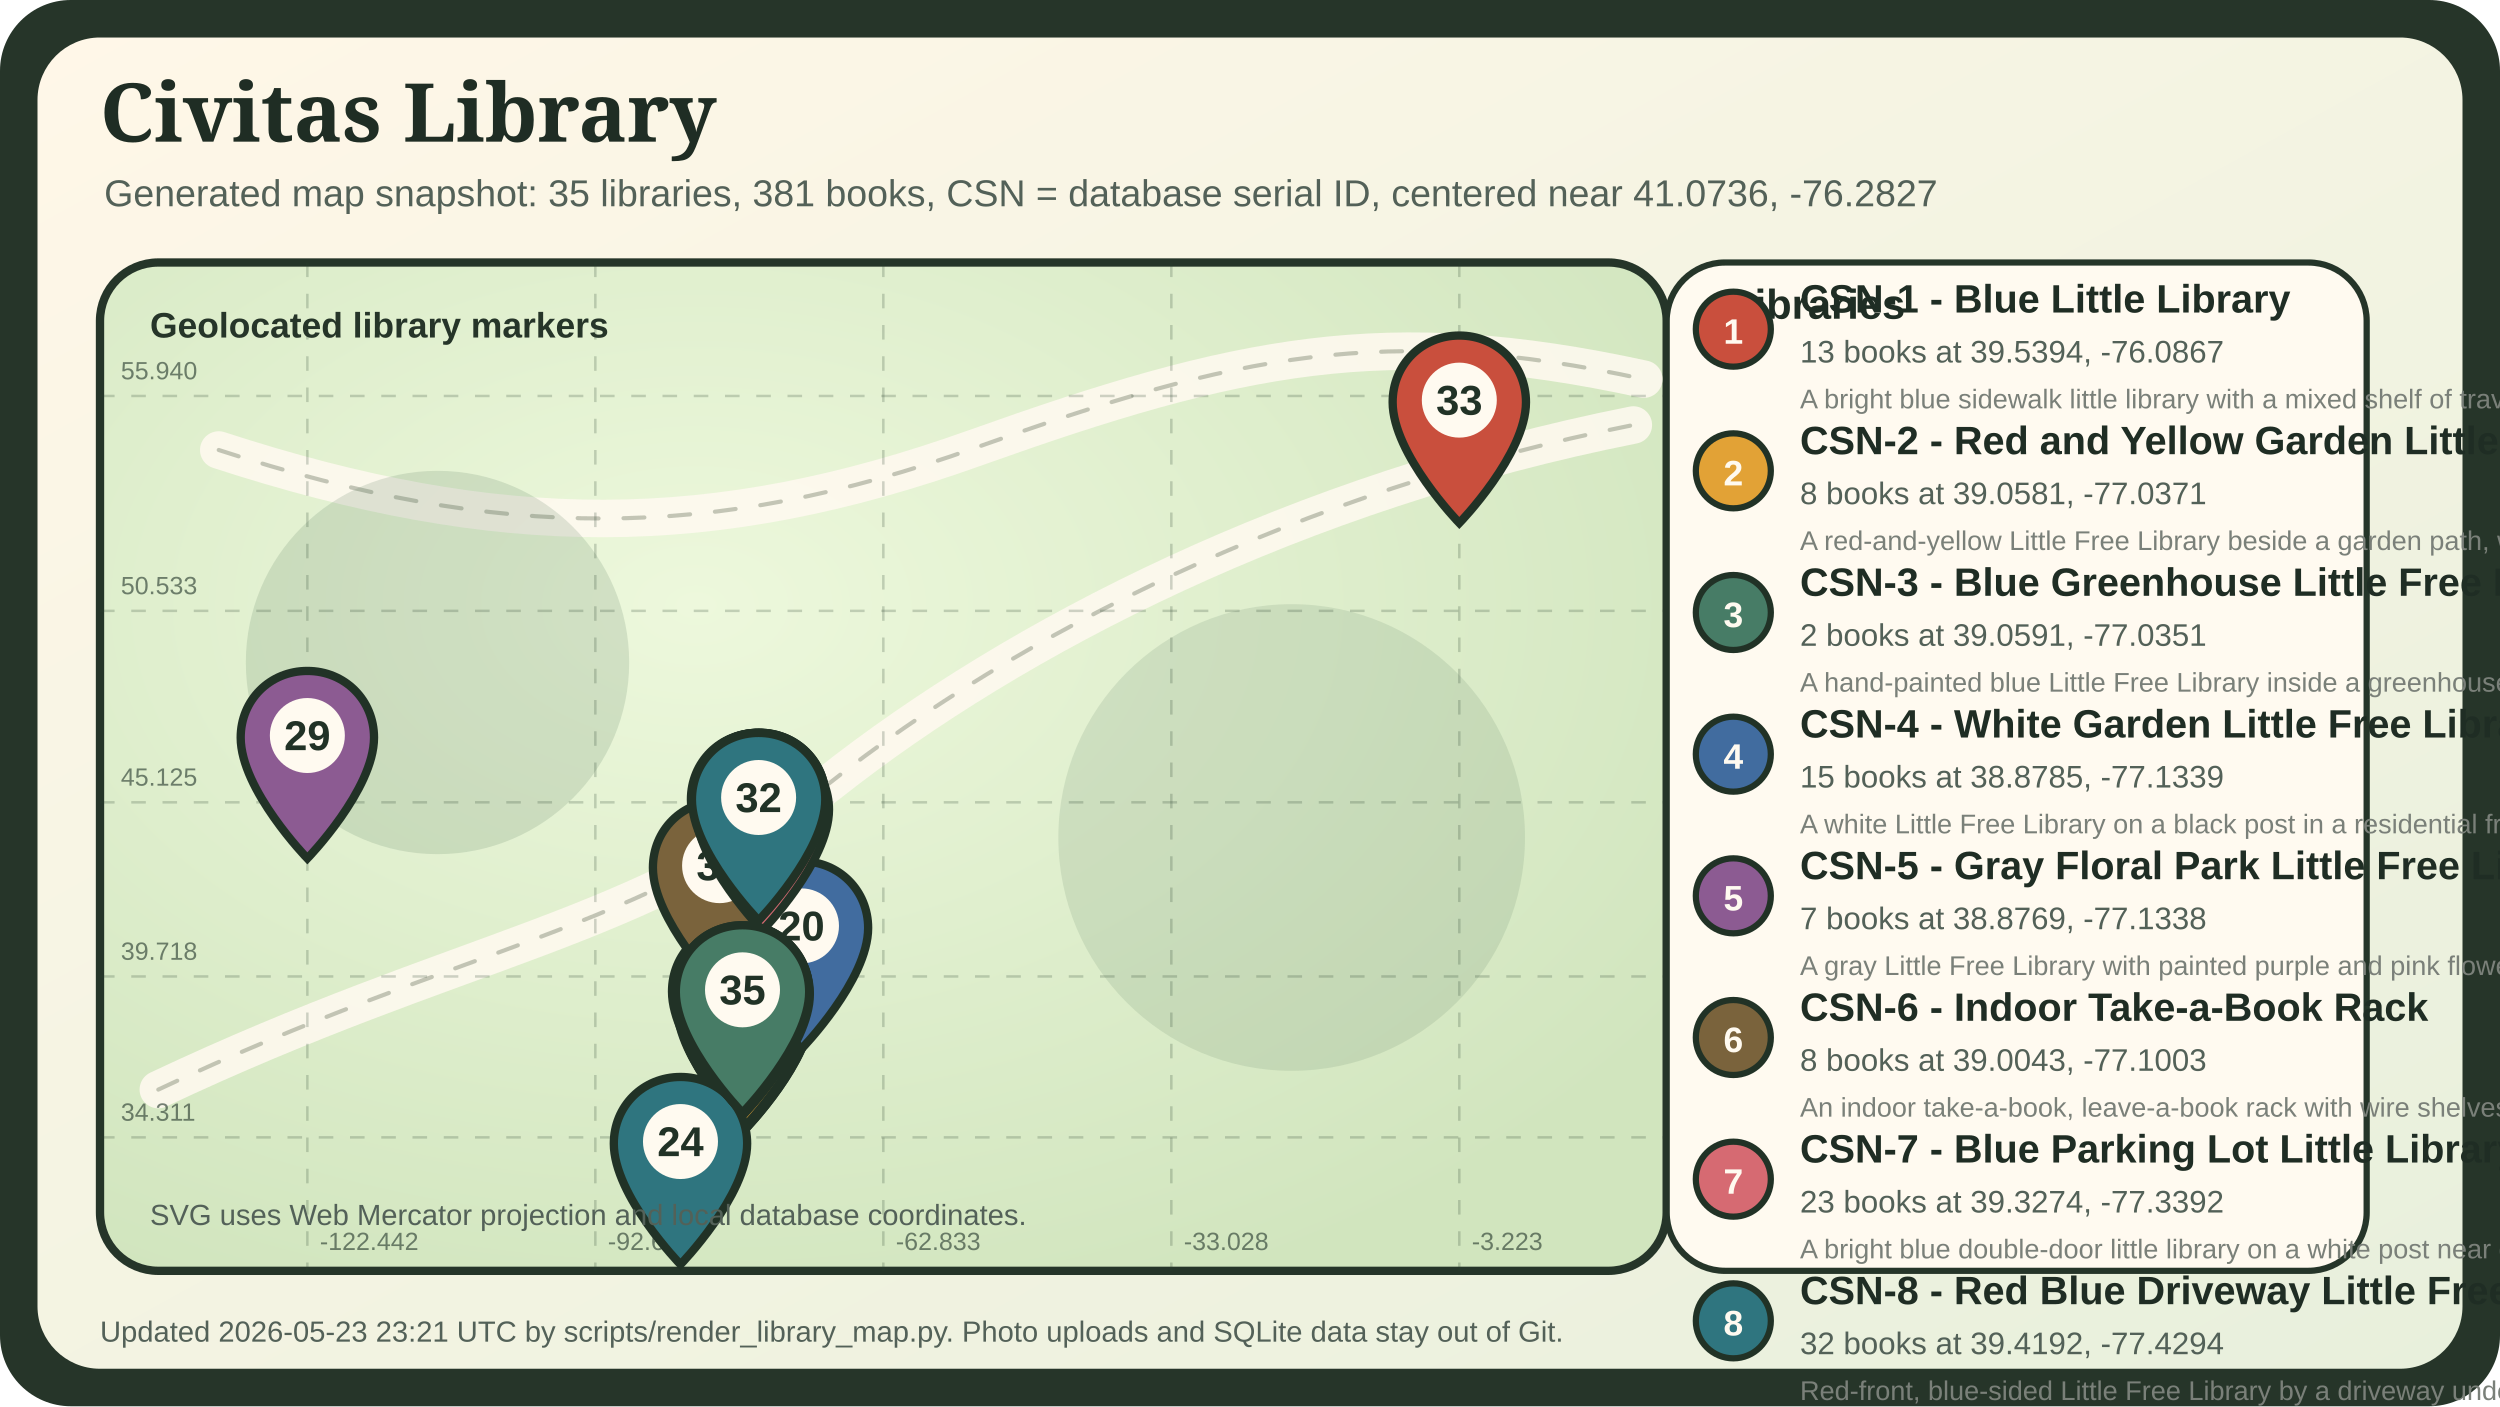
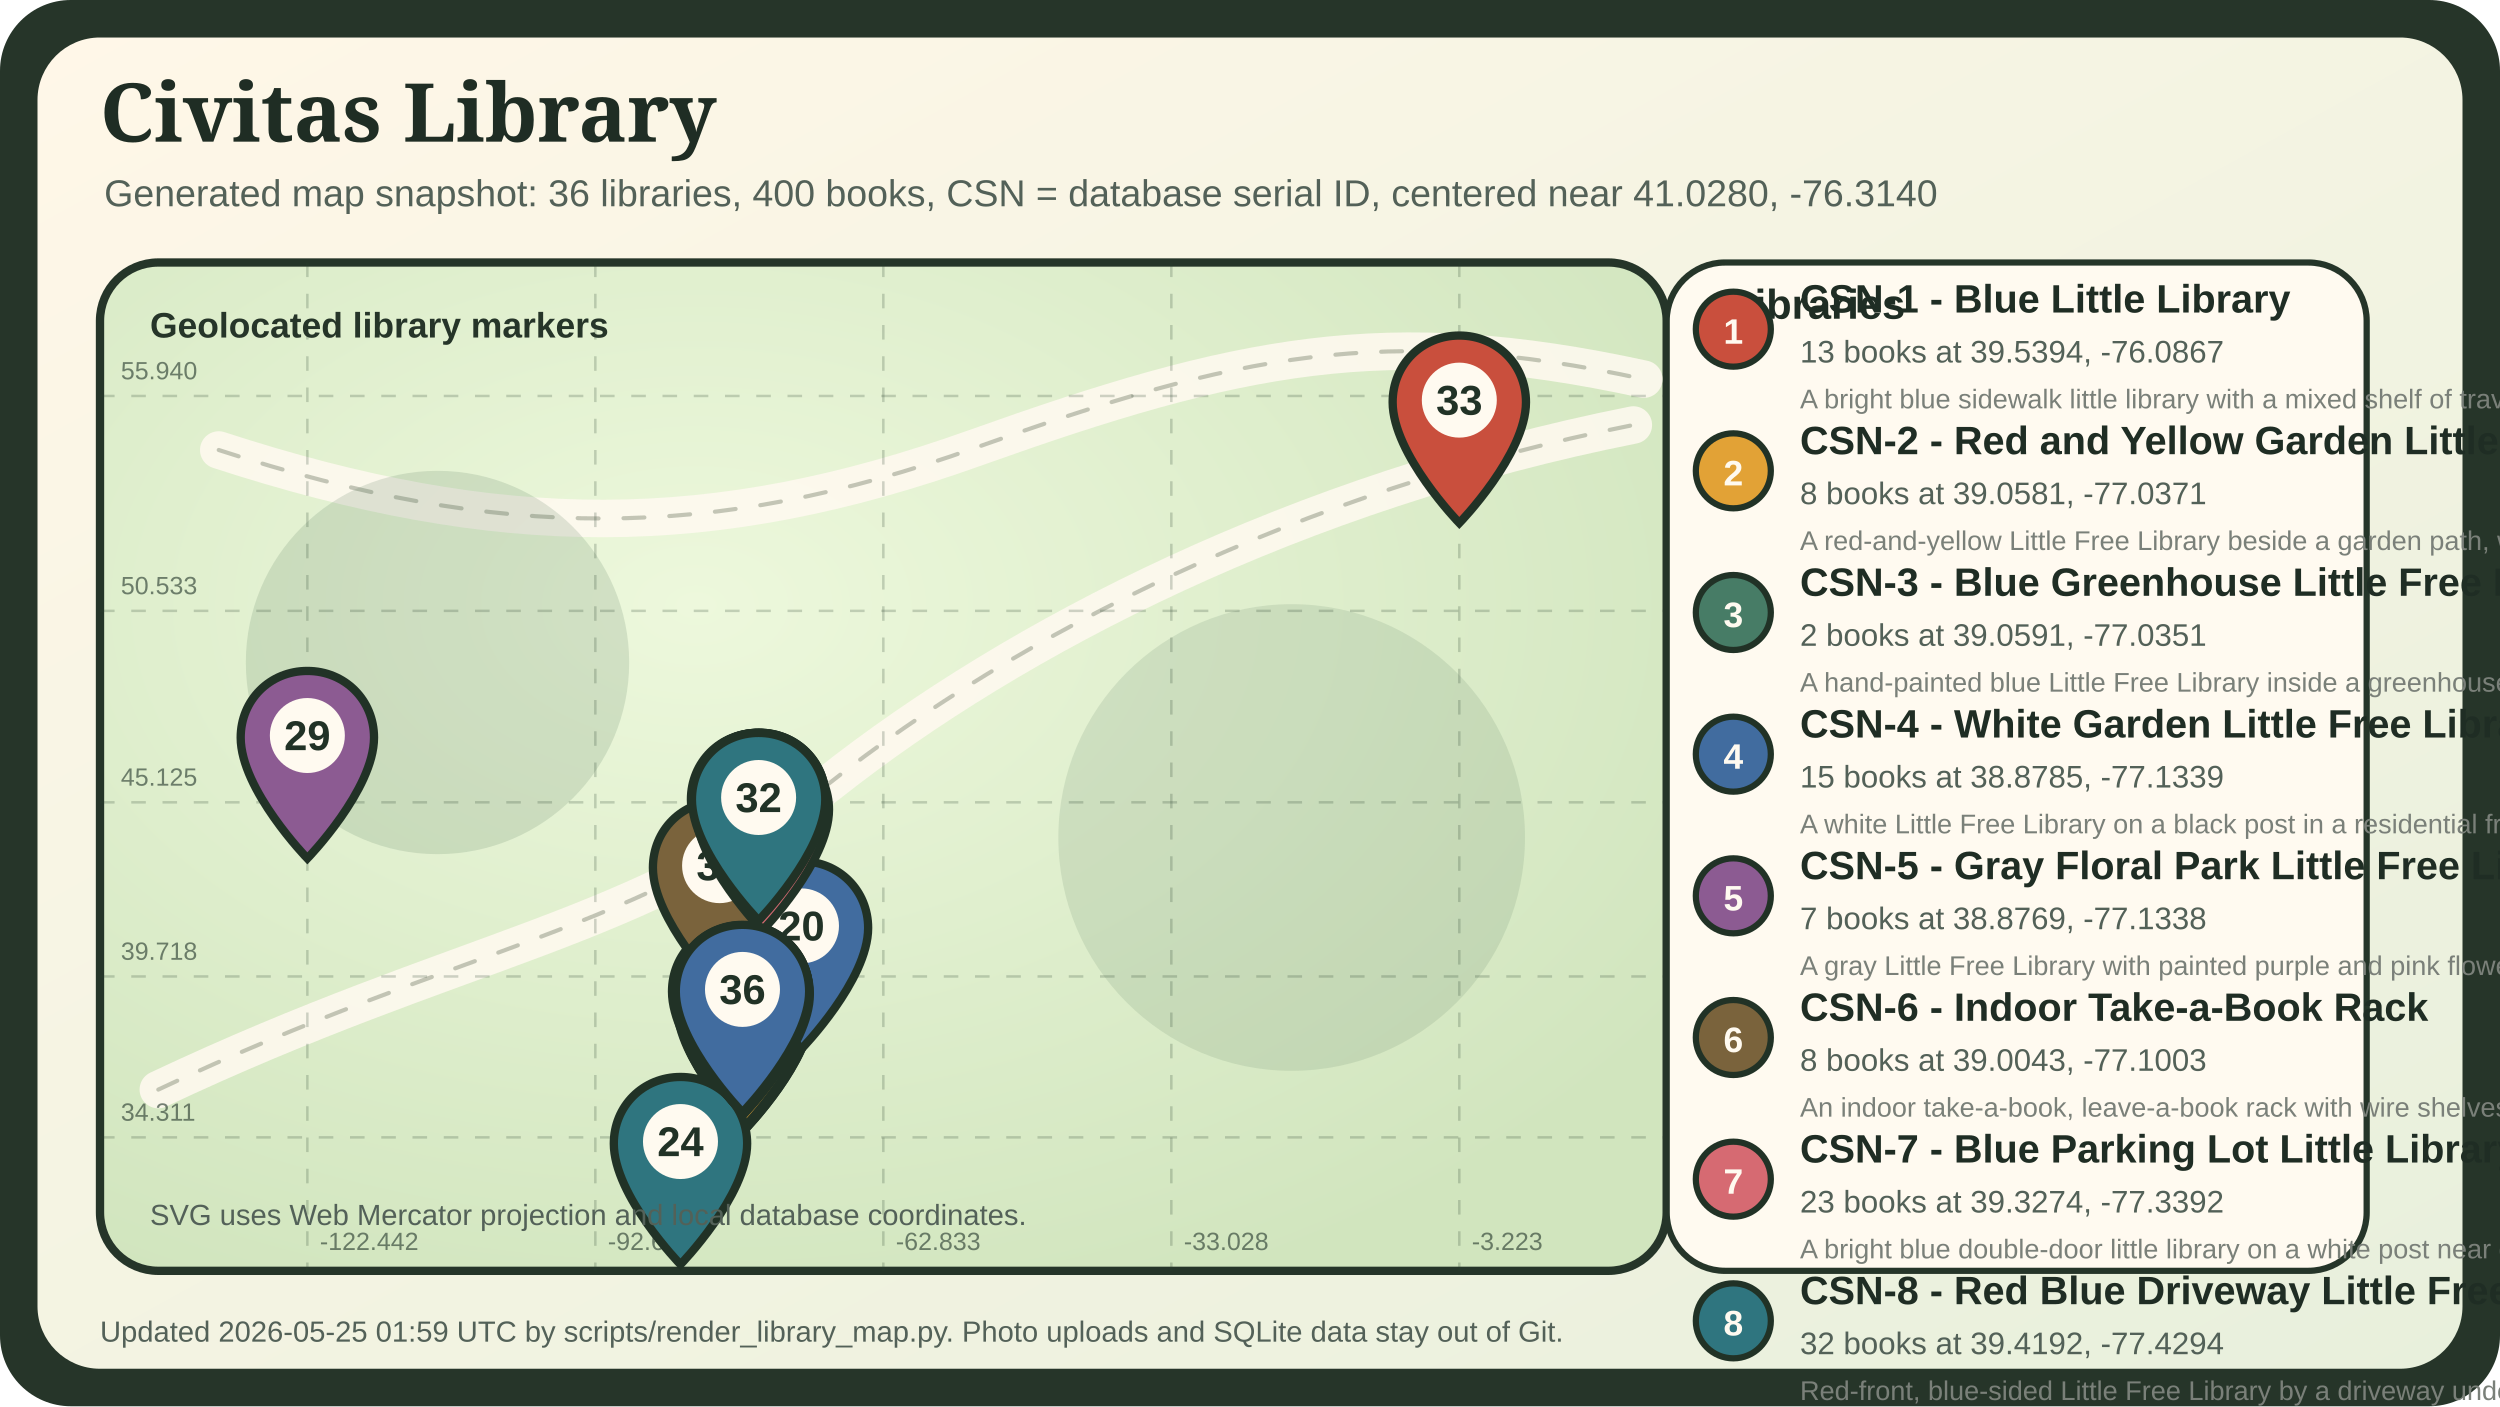
<svg xmlns="http://www.w3.org/2000/svg" width="1200" height="675" viewBox="0 0 1200 675" role="img" aria-labelledby="title desc">
  <defs>
    <linearGradient id="paper" x1="0" x2="1" y1="0" y2="1">
      <stop offset="0" stop-color="#fff7e8" />
      <stop offset="1" stop-color="#e8f0dc" />
    </linearGradient>
    <radialGradient id="park" cx="38%" cy="34%" r="75%">
      <stop offset="0" stop-color="#edf8dc" />
      <stop offset="1" stop-color="#d1e5be" />
    </radialGradient>
    <style>
      .small { font-family: Arial, sans-serif; fill: #536158; }
      .grid { stroke: rgba(41, 65, 47, 0.22); stroke-width: 1.2; stroke-dasharray: 7 8; }
      .grid-label { font-family: Arial, sans-serif; font-size: 12px; fill: rgba(46, 65, 53, 0.65); }
      .road { fill: none; stroke: rgba(255, 250, 240, 0.86); stroke-width: 18; stroke-linecap: round; }
      .road-line { fill: none; stroke: rgba(89, 102, 78, 0.35); stroke-width: 2; stroke-linecap: round; stroke-dasharray: 10 12; }
    </style>
  </defs>
  <rect width="1200" height="675" rx="34" fill="#263529" />
  <rect x="18" y="18" width="1164" height="639" rx="30" fill="url(#paper)" />
  <text x="48" y="68" fill="#1f2d24" font-family="Georgia, serif" font-size="39" font-weight="700">Civitas Library</text>
-   <text x="50" y="99" class="small" font-size="18">Generated map snapshot: 35 libraries, 381 books, CSN = database serial ID, centered near 41.0736, -76.2827</text>
+   <text x="50" y="99" class="small" font-size="18">Generated map snapshot: 36 libraries, 400 books, CSN = database serial ID, centered near 41.0280, -76.3140</text>
  <g>
    <rect x="48" y="126" width="752" height="484" rx="28" fill="url(#park)" stroke="#253529" stroke-width="4" />
    <path class="road" d="M76 523 C222 454, 308 447, 398 376 S623 236, 784 204" />
    <path class="road-line" d="M76 523 C222 454, 308 447, 398 376 S623 236, 784 204" />
    <path class="road" d="M105 216 C240 260, 342 260, 468 215 S665 155, 789 182" />
    <path class="road-line" d="M105 216 C240 260, 342 260, 468 215 S665 155, 789 182" />
    <circle cx="210" cy="318" r="92" fill="rgba(92, 123, 95, 0.18)" />
    <circle cx="620" cy="402" r="112" fill="rgba(92, 123, 95, 0.15)" />
    <line x1="147.53" y1="126" x2="147.53" y2="610" class="grid" />
    <text x="153.53" y="600" class="grid-label">-122.442</text>
    <line x1="285.76" y1="126" x2="285.76" y2="610" class="grid" />
    <text x="291.76" y="600" class="grid-label">-92.637</text>
    <line x1="424.00" y1="126" x2="424.00" y2="610" class="grid" />
    <text x="430.00" y="600" class="grid-label">-62.833</text>
    <line x1="562.24" y1="126" x2="562.24" y2="610" class="grid" />
    <text x="568.24" y="600" class="grid-label">-33.028</text>
    <line x1="700.47" y1="126" x2="700.47" y2="610" class="grid" />
    <text x="706.47" y="600" class="grid-label">-3.223</text>
    <line x1="48" y1="545.94" x2="800" y2="545.94" class="grid" />
    <text x="58" y="537.94" class="grid-label">34.311</text>
    <line x1="48" y1="468.70" x2="800" y2="468.70" class="grid" />
    <text x="58" y="460.70" class="grid-label">39.718</text>
    <line x1="48" y1="385.12" x2="800" y2="385.12" class="grid" />
    <text x="58" y="377.12" class="grid-label">45.125</text>
    <line x1="48" y1="293.21" x2="800" y2="293.21" class="grid" />
    <text x="58" y="285.21" class="grid-label">50.533</text>
    <line x1="48" y1="190.06" x2="800" y2="190.06" class="grid" />
    <text x="58" y="182.06" class="grid-label">55.940</text>
    <g class="marker" transform="translate(362.53 471.35)">
      <path d="M0 -29c-18 0-32 14-32 32 0 25 32 58 32 58S32 28 32 3C32 -15 18 -29 0 -29z" fill="#c94f3d" stroke="#213226" stroke-width="4" />
      <circle cx="0" cy="2" r="18" fill="#fffaf0" />
      <text x="0" y="9" text-anchor="middle" font-family="Arial, sans-serif" font-size="20" font-weight="800" fill="#213226">1</text>
    </g>
    <g class="marker" transform="translate(358.12 478.43)">
      <path d="M0 -29c-18 0-32 14-32 32 0 25 32 58 32 58S32 28 32 3C32 -15 18 -29 0 -29z" fill="#e2a236" stroke="#213226" stroke-width="4" />
      <circle cx="0" cy="2" r="18" fill="#fffaf0" />
      <text x="0" y="9" text-anchor="middle" font-family="Arial, sans-serif" font-size="20" font-weight="800" fill="#213226">2</text>
    </g>
    <g class="marker" transform="translate(358.13 478.42)">
      <path d="M0 -29c-18 0-32 14-32 32 0 25 32 58 32 58S32 28 32 3C32 -15 18 -29 0 -29z" fill="#477c66" stroke="#213226" stroke-width="4" />
      <circle cx="0" cy="2" r="18" fill="#fffaf0" />
      <text x="0" y="9" text-anchor="middle" font-family="Arial, sans-serif" font-size="20" font-weight="800" fill="#213226">3</text>
    </g>
    <g class="marker" transform="translate(357.67 481.07)">
      <path d="M0 -29c-18 0-32 14-32 32 0 25 32 58 32 58S32 28 32 3C32 -15 18 -29 0 -29z" fill="#416c9f" stroke="#213226" stroke-width="4" />
      <circle cx="0" cy="2" r="18" fill="#fffaf0" />
      <text x="0" y="9" text-anchor="middle" font-family="Arial, sans-serif" font-size="20" font-weight="800" fill="#213226">4</text>
    </g>
    <g class="marker" transform="translate(357.67 481.09)">
      <path d="M0 -29c-18 0-32 14-32 32 0 25 32 58 32 58S32 28 32 3C32 -15 18 -29 0 -29z" fill="#8c5b92" stroke="#213226" stroke-width="4" />
      <circle cx="0" cy="2" r="18" fill="#fffaf0" />
      <text x="0" y="9" text-anchor="middle" font-family="Arial, sans-serif" font-size="20" font-weight="800" fill="#213226">5</text>
    </g>
    <g class="marker" transform="translate(357.83 479.22)">
      <path d="M0 -29c-18 0-32 14-32 32 0 25 32 58 32 58S32 28 32 3C32 -15 18 -29 0 -29z" fill="#7a633c" stroke="#213226" stroke-width="4" />
      <circle cx="0" cy="2" r="18" fill="#fffaf0" />
      <text x="0" y="9" text-anchor="middle" font-family="Arial, sans-serif" font-size="20" font-weight="800" fill="#213226">6</text>
    </g>
    <g class="marker" transform="translate(356.72 474.47)">
      <path d="M0 -29c-18 0-32 14-32 32 0 25 32 58 32 58S32 28 32 3C32 -15 18 -29 0 -29z" fill="#d66a72" stroke="#213226" stroke-width="4" />
      <circle cx="0" cy="2" r="18" fill="#fffaf0" />
      <text x="0" y="9" text-anchor="middle" font-family="Arial, sans-serif" font-size="20" font-weight="800" fill="#213226">7</text>
    </g>
    <g class="marker" transform="translate(356.30 473.12)">
      <path d="M0 -29c-18 0-32 14-32 32 0 25 32 58 32 58S32 28 32 3C32 -15 18 -29 0 -29z" fill="#2f757f" stroke="#213226" stroke-width="4" />
      <circle cx="0" cy="2" r="18" fill="#fffaf0" />
      <text x="0" y="9" text-anchor="middle" font-family="Arial, sans-serif" font-size="20" font-weight="800" fill="#213226">8</text>
    </g>
    <g class="marker" transform="translate(356.34 473.19)">
      <path d="M0 -29c-18 0-32 14-32 32 0 25 32 58 32 58S32 28 32 3C32 -15 18 -29 0 -29z" fill="#c94f3d" stroke="#213226" stroke-width="4" />
      <circle cx="0" cy="2" r="18" fill="#fffaf0" />
      <text x="0" y="9" text-anchor="middle" font-family="Arial, sans-serif" font-size="20" font-weight="800" fill="#213226">9</text>
    </g>
    <g class="marker" transform="translate(356.35 473.18)">
      <path d="M0 -29c-18 0-32 14-32 32 0 25 32 58 32 58S32 28 32 3C32 -15 18 -29 0 -29z" fill="#e2a236" stroke="#213226" stroke-width="4" />
      <circle cx="0" cy="2" r="18" fill="#fffaf0" />
      <text x="0" y="9" text-anchor="middle" font-family="Arial, sans-serif" font-size="20" font-weight="800" fill="#213226">10</text>
    </g>
    <g class="marker" transform="translate(356.34 473.32)">
      <path d="M0 -29c-18 0-32 14-32 32 0 25 32 58 32 58S32 28 32 3C32 -15 18 -29 0 -29z" fill="#477c66" stroke="#213226" stroke-width="4" />
      <circle cx="0" cy="2" r="18" fill="#fffaf0" />
      <text x="0" y="9" text-anchor="middle" font-family="Arial, sans-serif" font-size="20" font-weight="800" fill="#213226">11</text>
    </g>
    <g class="marker" transform="translate(356.30 473.22)">
      <path d="M0 -29c-18 0-32 14-32 32 0 25 32 58 32 58S32 28 32 3C32 -15 18 -29 0 -29z" fill="#416c9f" stroke="#213226" stroke-width="4" />
      <circle cx="0" cy="2" r="18" fill="#fffaf0" />
      <text x="0" y="9" text-anchor="middle" font-family="Arial, sans-serif" font-size="20" font-weight="800" fill="#213226">12</text>
    </g>
    <g class="marker" transform="translate(356.36 473.27)">
      <path d="M0 -29c-18 0-32 14-32 32 0 25 32 58 32 58S32 28 32 3C32 -15 18 -29 0 -29z" fill="#8c5b92" stroke="#213226" stroke-width="4" />
      <circle cx="0" cy="2" r="18" fill="#fffaf0" />
      <text x="0" y="9" text-anchor="middle" font-family="Arial, sans-serif" font-size="20" font-weight="800" fill="#213226">13</text>
    </g>
    <g class="marker" transform="translate(356.40 473.32)">
      <path d="M0 -29c-18 0-32 14-32 32 0 25 32 58 32 58S32 28 32 3C32 -15 18 -29 0 -29z" fill="#7a633c" stroke="#213226" stroke-width="4" />
      <circle cx="0" cy="2" r="18" fill="#fffaf0" />
      <text x="0" y="9" text-anchor="middle" font-family="Arial, sans-serif" font-size="20" font-weight="800" fill="#213226">14</text>
    </g>
    <g class="marker" transform="translate(356.38 473.25)">
      <path d="M0 -29c-18 0-32 14-32 32 0 25 32 58 32 58S32 28 32 3C32 -15 18 -29 0 -29z" fill="#d66a72" stroke="#213226" stroke-width="4" />
      <circle cx="0" cy="2" r="18" fill="#fffaf0" />
      <text x="0" y="9" text-anchor="middle" font-family="Arial, sans-serif" font-size="20" font-weight="800" fill="#213226">15</text>
    </g>
    <g class="marker" transform="translate(356.37 473.23)">
      <path d="M0 -29c-18 0-32 14-32 32 0 25 32 58 32 58S32 28 32 3C32 -15 18 -29 0 -29z" fill="#2f757f" stroke="#213226" stroke-width="4" />
      <circle cx="0" cy="2" r="18" fill="#fffaf0" />
      <text x="0" y="9" text-anchor="middle" font-family="Arial, sans-serif" font-size="20" font-weight="800" fill="#213226">16</text>
    </g>
    <g class="marker" transform="translate(356.36 473.24)">
      <path d="M0 -29c-18 0-32 14-32 32 0 25 32 58 32 58S32 28 32 3C32 -15 18 -29 0 -29z" fill="#c94f3d" stroke="#213226" stroke-width="4" />
      <circle cx="0" cy="2" r="18" fill="#fffaf0" />
      <text x="0" y="9" text-anchor="middle" font-family="Arial, sans-serif" font-size="20" font-weight="800" fill="#213226">17</text>
    </g>
    <g class="marker" transform="translate(356.98 480.23)">
      <path d="M0 -29c-18 0-32 14-32 32 0 25 32 58 32 58S32 28 32 3C32 -15 18 -29 0 -29z" fill="#e2a236" stroke="#213226" stroke-width="4" />
      <circle cx="0" cy="2" r="18" fill="#fffaf0" />
      <text x="0" y="9" text-anchor="middle" font-family="Arial, sans-serif" font-size="20" font-weight="800" fill="#213226">18</text>
    </g>
    <g class="marker" transform="translate(356.37 473.25)">
      <path d="M0 -29c-18 0-32 14-32 32 0 25 32 58 32 58S32 28 32 3C32 -15 18 -29 0 -29z" fill="#477c66" stroke="#213226" stroke-width="4" />
      <circle cx="0" cy="2" r="18" fill="#fffaf0" />
      <text x="0" y="9" text-anchor="middle" font-family="Arial, sans-serif" font-size="20" font-weight="800" fill="#213226">19</text>
    </g>
    <g class="marker" transform="translate(384.71 442.43)">
      <path d="M0 -29c-18 0-32 14-32 32 0 25 32 58 32 58S32 28 32 3C32 -15 18 -29 0 -29z" fill="#416c9f" stroke="#213226" stroke-width="4" />
      <circle cx="0" cy="2" r="18" fill="#fffaf0" />
      <text x="0" y="9" text-anchor="middle" font-family="Arial, sans-serif" font-size="20" font-weight="800" fill="#213226">20</text>
    </g>
    <g class="marker" transform="translate(355.75 472.76)">
      <path d="M0 -29c-18 0-32 14-32 32 0 25 32 58 32 58S32 28 32 3C32 -15 18 -29 0 -29z" fill="#8c5b92" stroke="#213226" stroke-width="4" />
      <circle cx="0" cy="2" r="18" fill="#fffaf0" />
      <text x="0" y="9" text-anchor="middle" font-family="Arial, sans-serif" font-size="20" font-weight="800" fill="#213226">21</text>
    </g>
    <g class="marker" transform="translate(356.73 474.19)">
      <path d="M0 -29c-18 0-32 14-32 32 0 25 32 58 32 58S32 28 32 3C32 -15 18 -29 0 -29z" fill="#7a633c" stroke="#213226" stroke-width="4" />
      <circle cx="0" cy="2" r="18" fill="#fffaf0" />
      <text x="0" y="9" text-anchor="middle" font-family="Arial, sans-serif" font-size="20" font-weight="800" fill="#213226">22</text>
    </g>
    <g class="marker" transform="translate(354.56 472.94)">
      <path d="M0 -29c-18 0-32 14-32 32 0 25 32 58 32 58S32 28 32 3C32 -15 18 -29 0 -29z" fill="#d66a72" stroke="#213226" stroke-width="4" />
      <circle cx="0" cy="2" r="18" fill="#fffaf0" />
      <text x="0" y="9" text-anchor="middle" font-family="Arial, sans-serif" font-size="20" font-weight="800" fill="#213226">23</text>
    </g>
    <g class="marker" transform="translate(326.63 545.94)">
      <path d="M0 -29c-18 0-32 14-32 32 0 25 32 58 32 58S32 28 32 3C32 -15 18 -29 0 -29z" fill="#2f757f" stroke="#213226" stroke-width="4" />
      <circle cx="0" cy="2" r="18" fill="#fffaf0" />
      <text x="0" y="9" text-anchor="middle" font-family="Arial, sans-serif" font-size="20" font-weight="800" fill="#213226">24</text>
    </g>
    <g class="marker" transform="translate(364.13 381.03)">
      <path d="M0 -29c-18 0-32 14-32 32 0 25 32 58 32 58S32 28 32 3C32 -15 18 -29 0 -29z" fill="#c94f3d" stroke="#213226" stroke-width="4" />
      <circle cx="0" cy="2" r="18" fill="#fffaf0" />
      <text x="0" y="9" text-anchor="middle" font-family="Arial, sans-serif" font-size="20" font-weight="800" fill="#213226">25</text>
    </g>
    <g class="marker" transform="translate(364.36 380.70)">
      <path d="M0 -29c-18 0-32 14-32 32 0 25 32 58 32 58S32 28 32 3C32 -15 18 -29 0 -29z" fill="#e2a236" stroke="#213226" stroke-width="4" />
      <circle cx="0" cy="2" r="18" fill="#fffaf0" />
      <text x="0" y="9" text-anchor="middle" font-family="Arial, sans-serif" font-size="20" font-weight="800" fill="#213226">26</text>
    </g>
    <g class="marker" transform="translate(364.37 380.68)">
      <path d="M0 -29c-18 0-32 14-32 32 0 25 32 58 32 58S32 28 32 3C32 -15 18 -29 0 -29z" fill="#477c66" stroke="#213226" stroke-width="4" />
      <circle cx="0" cy="2" r="18" fill="#fffaf0" />
      <text x="0" y="9" text-anchor="middle" font-family="Arial, sans-serif" font-size="20" font-weight="800" fill="#213226">27</text>
    </g>
    <g class="marker" transform="translate(363.64 380.78)">
      <path d="M0 -29c-18 0-32 14-32 32 0 25 32 58 32 58S32 28 32 3C32 -15 18 -29 0 -29z" fill="#416c9f" stroke="#213226" stroke-width="4" />
      <circle cx="0" cy="2" r="18" fill="#fffaf0" />
      <text x="0" y="9" text-anchor="middle" font-family="Arial, sans-serif" font-size="20" font-weight="800" fill="#213226">28</text>
    </g>
    <g class="marker" transform="translate(147.53 351.05)">
      <path d="M0 -29c-18 0-32 14-32 32 0 25 32 58 32 58S32 28 32 3C32 -15 18 -29 0 -29z" fill="#8c5b92" stroke="#213226" stroke-width="4" />
      <circle cx="0" cy="2" r="18" fill="#fffaf0" />
      <text x="0" y="9" text-anchor="middle" font-family="Arial, sans-serif" font-size="20" font-weight="800" fill="#213226">29</text>
    </g>
    <g class="marker" transform="translate(345.40 413.51)">
      <path d="M0 -29c-18 0-32 14-32 32 0 25 32 58 32 58S32 28 32 3C32 -15 18 -29 0 -29z" fill="#7a633c" stroke="#213226" stroke-width="4" />
      <circle cx="0" cy="2" r="18" fill="#fffaf0" />
      <text x="0" y="9" text-anchor="middle" font-family="Arial, sans-serif" font-size="20" font-weight="800" fill="#213226">30</text>
    </g>
    <g class="marker" transform="translate(365.92 385.68)">
      <path d="M0 -29c-18 0-32 14-32 32 0 25 32 58 32 58S32 28 32 3C32 -15 18 -29 0 -29z" fill="#d66a72" stroke="#213226" stroke-width="4" />
      <circle cx="0" cy="2" r="18" fill="#fffaf0" />
      <text x="0" y="9" text-anchor="middle" font-family="Arial, sans-serif" font-size="20" font-weight="800" fill="#213226">31</text>
    </g>
    <g class="marker" transform="translate(364.13 380.80)">
      <path d="M0 -29c-18 0-32 14-32 32 0 25 32 58 32 58S32 28 32 3C32 -15 18 -29 0 -29z" fill="#2f757f" stroke="#213226" stroke-width="4" />
      <circle cx="0" cy="2" r="18" fill="#fffaf0" />
      <text x="0" y="9" text-anchor="middle" font-family="Arial, sans-serif" font-size="20" font-weight="800" fill="#213226">32</text>
    </g>
    <g class="marker" transform="translate(700.47 190.06)">
      <path d="M0 -29c-18 0-32 14-32 32 0 25 32 58 32 58S32 28 32 3C32 -15 18 -29 0 -29z" fill="#c94f3d" stroke="#213226" stroke-width="4" />
      <circle cx="0" cy="2" r="18" fill="#fffaf0" />
      <text x="0" y="9" text-anchor="middle" font-family="Arial, sans-serif" font-size="20" font-weight="800" fill="#213226">33</text>
    </g>
    <g class="marker" transform="translate(356.37 473.12)">
      <path d="M0 -29c-18 0-32 14-32 32 0 25 32 58 32 58S32 28 32 3C32 -15 18 -29 0 -29z" fill="#e2a236" stroke="#213226" stroke-width="4" />
      <circle cx="0" cy="2" r="18" fill="#fffaf0" />
      <text x="0" y="9" text-anchor="middle" font-family="Arial, sans-serif" font-size="20" font-weight="800" fill="#213226">34</text>
    </g>
    <g class="marker" transform="translate(356.40 473.12)">
      <path d="M0 -29c-18 0-32 14-32 32 0 25 32 58 32 58S32 28 32 3C32 -15 18 -29 0 -29z" fill="#477c66" stroke="#213226" stroke-width="4" />
      <circle cx="0" cy="2" r="18" fill="#fffaf0" />
      <text x="0" y="9" text-anchor="middle" font-family="Arial, sans-serif" font-size="20" font-weight="800" fill="#213226">35</text>
    </g>
+     <g class="marker" transform="translate(356.39 472.92)">
+       <path d="M0 -29c-18 0-32 14-32 32 0 25 32 58 32 58S32 28 32 3C32 -15 18 -29 0 -29z" fill="#416c9f" stroke="#213226" stroke-width="4" />
+       <circle cx="0" cy="2" r="18" fill="#fffaf0" />
+       <text x="0" y="9" text-anchor="middle" font-family="Arial, sans-serif" font-size="20" font-weight="800" fill="#213226">36</text>
+     </g>
    <text x="72" y="162" font-family="Arial, sans-serif" font-size="17" font-weight="800" fill="#263529">Geolocated library markers</text>
    <text x="72" y="588" class="small" font-size="14">SVG uses Web Mercator projection and local database coordinates.</text>
  </g>
  <g>
    <rect x="800" y="126" width="336" height="484" rx="28" fill="#fffaf0" stroke="#253529" stroke-width="3" />
    <text x="830" y="153" font-family="Arial, sans-serif" font-size="20" font-weight="900" fill="#1f2d24">Libraries</text>
    <g transform="translate(832 166)">
      <circle cx="0" cy="-8" r="18" fill="#c94f3d" stroke="#213226" stroke-width="3" />
      <text x="0" y="-1" text-anchor="middle" font-family="Arial, sans-serif" font-size="17" font-weight="800" fill="#fffaf0">1</text>
      <text x="32" y="-16" font-family="Arial, sans-serif" font-size="19" font-weight="800" fill="#1f2d24">CSN-1 - Blue Little Library</text>
      <text x="32" y="8" font-family="Arial, sans-serif" font-size="15" fill="#536158">13 books at 39.5394, -76.0867</text>
      <text x="32" y="30" font-family="Arial, sans-serif" font-size="13" fill="#7a8079">A bright blue sidewalk little library with a mixed shelf of travel guides, history, fiction, health books,...</text>
    </g>
    <g transform="translate(832 234)">
      <circle cx="0" cy="-8" r="18" fill="#e2a236" stroke="#213226" stroke-width="3" />
      <text x="0" y="-1" text-anchor="middle" font-family="Arial, sans-serif" font-size="17" font-weight="800" fill="#fffaf0">2</text>
      <text x="32" y="-16" font-family="Arial, sans-serif" font-size="19" font-weight="800" fill="#1f2d24">CSN-2 - Red and Yellow Garden Little Free Library</text>
      <text x="32" y="8" font-family="Arial, sans-serif" font-size="15" fill="#536158">8 books at 39.0581, -77.0371</text>
      <text x="32" y="30" font-family="Arial, sans-serif" font-size="13" fill="#7a8079">A red-and-yellow Little Free Library beside a garden path, with plant-label shingles on the roof and a Lit...</text>
    </g>
    <g transform="translate(832 302)">
      <circle cx="0" cy="-8" r="18" fill="#477c66" stroke="#213226" stroke-width="3" />
      <text x="0" y="-1" text-anchor="middle" font-family="Arial, sans-serif" font-size="17" font-weight="800" fill="#fffaf0">3</text>
      <text x="32" y="-16" font-family="Arial, sans-serif" font-size="19" font-weight="800" fill="#1f2d24">CSN-3 - Blue Greenhouse Little Free Library</text>
      <text x="32" y="8" font-family="Arial, sans-serif" font-size="15" fill="#536158">2 books at 39.0591, -77.0351</text>
      <text x="32" y="30" font-family="Arial, sans-serif" font-size="13" fill="#7a8079">A hand-painted blue Little Free Library inside a greenhouse, surrounded by tropical plants and decorated w...</text>
    </g>
    <g transform="translate(832 370)">
      <circle cx="0" cy="-8" r="18" fill="#416c9f" stroke="#213226" stroke-width="3" />
      <text x="0" y="-1" text-anchor="middle" font-family="Arial, sans-serif" font-size="17" font-weight="800" fill="#fffaf0">4</text>
      <text x="32" y="-16" font-family="Arial, sans-serif" font-size="19" font-weight="800" fill="#1f2d24">CSN-4 - White Garden Little Free Library</text>
      <text x="32" y="8" font-family="Arial, sans-serif" font-size="15" fill="#536158">15 books at 38.8785, -77.1339</text>
      <text x="32" y="30" font-family="Arial, sans-serif" font-size="13" fill="#7a8079">A white Little Free Library on a black post in a residential front garden, with a porch, lamp post, purple...</text>
    </g>
    <g transform="translate(832 438)">
      <circle cx="0" cy="-8" r="18" fill="#8c5b92" stroke="#213226" stroke-width="3" />
      <text x="0" y="-1" text-anchor="middle" font-family="Arial, sans-serif" font-size="17" font-weight="800" fill="#fffaf0">5</text>
      <text x="32" y="-16" font-family="Arial, sans-serif" font-size="19" font-weight="800" fill="#1f2d24">CSN-5 - Gray Floral Park Little Free Library</text>
      <text x="32" y="8" font-family="Arial, sans-serif" font-size="15" fill="#536158">7 books at 38.8769, -77.1338</text>
      <text x="32" y="30" font-family="Arial, sans-serif" font-size="13" fill="#7a8079">A gray Little Free Library with painted purple and pink flowers, mounted on a wooden post beside a sidewal...</text>
    </g>
    <g transform="translate(832 506)">
      <circle cx="0" cy="-8" r="18" fill="#7a633c" stroke="#213226" stroke-width="3" />
      <text x="0" y="-1" text-anchor="middle" font-family="Arial, sans-serif" font-size="17" font-weight="800" fill="#fffaf0">6</text>
      <text x="32" y="-16" font-family="Arial, sans-serif" font-size="19" font-weight="800" fill="#1f2d24">CSN-6 - Indoor Take-a-Book Rack</text>
      <text x="32" y="8" font-family="Arial, sans-serif" font-size="15" fill="#536158">8 books at 39.0043, -77.1003</text>
      <text x="32" y="30" font-family="Arial, sans-serif" font-size="13" fill="#7a8079">An indoor take-a-book, leave-a-book rack with wire shelves, posted against a wall with a large sign above ...</text>
    </g>
    <g transform="translate(832 574)">
      <circle cx="0" cy="-8" r="18" fill="#d66a72" stroke="#213226" stroke-width="3" />
      <text x="0" y="-1" text-anchor="middle" font-family="Arial, sans-serif" font-size="17" font-weight="800" fill="#fffaf0">7</text>
      <text x="32" y="-16" font-family="Arial, sans-serif" font-size="19" font-weight="800" fill="#1f2d24">CSN-7 - Blue Parking Lot Little Library</text>
      <text x="32" y="8" font-family="Arial, sans-serif" font-size="15" fill="#536158">23 books at 39.3274, -77.3392</text>
      <text x="32" y="30" font-family="Arial, sans-serif" font-size="13" fill="#7a8079">A bright blue double-door little library on a white post near grass, parked cars, and a sidewalk edge.</text>
    </g>
    <g transform="translate(832 642)">
      <circle cx="0" cy="-8" r="18" fill="#2f757f" stroke="#213226" stroke-width="3" />
      <text x="0" y="-1" text-anchor="middle" font-family="Arial, sans-serif" font-size="17" font-weight="800" fill="#fffaf0">8</text>
      <text x="32" y="-16" font-family="Arial, sans-serif" font-size="19" font-weight="800" fill="#1f2d24">CSN-8 - Red Blue Driveway Little Free Library</text>
      <text x="32" y="8" font-family="Arial, sans-serif" font-size="15" fill="#536158">32 books at 39.4192, -77.4294</text>
      <text x="32" y="30" font-family="Arial, sans-serif" font-size="13" fill="#7a8079">Red-front, blue-sided Little Free Library by a driveway under a large tree. Staged from May 17, 2026 book ...</text>
    </g>
    <g transform="translate(832 710)">
      <circle cx="0" cy="-8" r="18" fill="#c94f3d" stroke="#213226" stroke-width="3" />
      <text x="0" y="-1" text-anchor="middle" font-family="Arial, sans-serif" font-size="17" font-weight="800" fill="#fffaf0">9</text>
      <text x="32" y="-16" font-family="Arial, sans-serif" font-size="19" font-weight="800" fill="#1f2d24">CSN-9 - Panda Roof Civic Little Free Library</text>
      <text x="32" y="8" font-family="Arial, sans-serif" font-size="15" fill="#536158">9 books at 39.4146, -77.4201</text>
      <text x="32" y="30" font-family="Arial, sans-serif" font-size="13" fill="#7a8079">White panda-painted mini library with blue roof stripes near a red-brick civic or church-like building.</text>
    </g>
    <g transform="translate(832 778)">
      <circle cx="0" cy="-8" r="18" fill="#e2a236" stroke="#213226" stroke-width="3" />
      <text x="0" y="-1" text-anchor="middle" font-family="Arial, sans-serif" font-size="17" font-weight="800" fill="#fffaf0">10</text>
      <text x="32" y="-16" font-family="Arial, sans-serif" font-size="19" font-weight="800" fill="#1f2d24">CSN-10 - Carroll Parkway Tree Little Free Library</text>
      <text x="32" y="8" font-family="Arial, sans-serif" font-size="15" fill="#536158">17 books at 258 Carroll Parkway, Frederick, MD 21701</text>
      <text x="32" y="30" font-family="Arial, sans-serif" font-size="13" fill="#7a8079">Shingle-roof wooden Little Free Library mounted beside a large tree and brick house.</text>
    </g>
    <g transform="translate(832 846)">
      <circle cx="0" cy="-8" r="18" fill="#477c66" stroke="#213226" stroke-width="3" />
      <text x="0" y="-1" text-anchor="middle" font-family="Arial, sans-serif" font-size="17" font-weight="800" fill="#fffaf0">11</text>
      <text x="32" y="-16" font-family="Arial, sans-serif" font-size="19" font-weight="800" fill="#1f2d24">CSN-11 - Emily Roy Weathered Green Little Free Library</text>
      <text x="32" y="8" font-family="Arial, sans-serif" font-size="15" fill="#536158">35 books at 354 Catoctin Ave., Frederick, MD 21701</text>
      <text x="32" y="30" font-family="Arial, sans-serif" font-size="13" fill="#7a8079">Weathered pale-green and wood Little Free Library beside a driveway and leafy tree.</text>
    </g>
    <g transform="translate(832 914)">
      <circle cx="0" cy="-8" r="18" fill="#416c9f" stroke="#213226" stroke-width="3" />
      <text x="0" y="-1" text-anchor="middle" font-family="Arial, sans-serif" font-size="17" font-weight="800" fill="#fffaf0">12</text>
      <text x="32" y="-16" font-family="Arial, sans-serif" font-size="19" font-weight="800" fill="#1f2d24">CSN-12 - Blue White Neighbor Sign Little Free Library</text>
      <text x="32" y="8" font-family="Arial, sans-serif" font-size="15" fill="#536158">17 books at 39.4125, -77.4290</text>
      <text x="32" y="30" font-family="Arial, sans-serif" font-size="13" fill="#7a8079">Blue-and-white Little Free Library in a front-yard garden under a leafy tree, near a Class of 2026 sign.</text>
    </g>
    <g transform="translate(832 982)">
      <circle cx="0" cy="-8" r="18" fill="#8c5b92" stroke="#213226" stroke-width="3" />
      <text x="0" y="-1" text-anchor="middle" font-family="Arial, sans-serif" font-size="17" font-weight="800" fill="#fffaf0">13</text>
      <text x="32" y="-16" font-family="Arial, sans-serif" font-size="19" font-weight="800" fill="#1f2d24">CSN-13 - Boys and Girls Club Little Free Library</text>
      <text x="32" y="8" font-family="Arial, sans-serif" font-size="15" fill="#536158">20 books at 39.4090, -77.4163</text>
      <text x="32" y="30" font-family="Arial, sans-serif" font-size="13" fill="#7a8079">Blue and yellow Little Free Library in front of Boys &amp; Girls Club of Frederick County.</text>
    </g>
    <g transform="translate(832 1050)">
      <circle cx="0" cy="-8" r="18" fill="#7a633c" stroke="#213226" stroke-width="3" />
      <text x="0" y="-1" text-anchor="middle" font-family="Arial, sans-serif" font-size="17" font-weight="800" fill="#fffaf0">14</text>
      <text x="32" y="-16" font-family="Arial, sans-serif" font-size="19" font-weight="800" fill="#1f2d24">CSN-14 - Blue Courtyard Little Free Library</text>
      <text x="32" y="8" font-family="Arial, sans-serif" font-size="15" fill="#536158">15 books at 39.4057, -77.4084</text>
      <text x="32" y="30" font-family="Arial, sans-serif" font-size="13" fill="#7a8079">Blue Little Free Library on a black post in a grassy courtyard beside red-brick buildings.</text>
    </g>
    <g transform="translate(832 1118)">
      <circle cx="0" cy="-8" r="18" fill="#d66a72" stroke="#213226" stroke-width="3" />
      <text x="0" y="-1" text-anchor="middle" font-family="Arial, sans-serif" font-size="17" font-weight="800" fill="#fffaf0">15</text>
      <text x="32" y="-16" font-family="Arial, sans-serif" font-size="19" font-weight="800" fill="#1f2d24">CSN-15 - Mint Green Sidewalk Little Library</text>
      <text x="32" y="8" font-family="Arial, sans-serif" font-size="15" fill="#536158">4 books at 39.4103, -77.4113</text>
      <text x="32" y="30" font-family="Arial, sans-serif" font-size="13" fill="#7a8079">Mint-green handmade sidewalk mini library with flower trim and pebble chimney near a rowhouse stoop.</text>
    </g>
    <g transform="translate(832 1186)">
      <circle cx="0" cy="-8" r="18" fill="#2f757f" stroke="#213226" stroke-width="3" />
      <text x="0" y="-1" text-anchor="middle" font-family="Arial, sans-serif" font-size="17" font-weight="800" fill="#fffaf0">16</text>
      <text x="32" y="-16" font-family="Arial, sans-serif" font-size="19" font-weight="800" fill="#1f2d24">CSN-16 - Green Purple Rowhouse Little Free Library</text>
      <text x="32" y="8" font-family="Arial, sans-serif" font-size="15" fill="#536158">20 books at 39.4121, -77.4145</text>
      <text x="32" y="30" font-family="Arial, sans-serif" font-size="13" fill="#7a8079">Green and purple Little Free Library on a brick sidewalk among rowhouses and purple planters.</text>
    </g>
    <g transform="translate(832 1254)">
      <circle cx="0" cy="-8" r="18" fill="#c94f3d" stroke="#213226" stroke-width="3" />
      <text x="0" y="-1" text-anchor="middle" font-family="Arial, sans-serif" font-size="17" font-weight="800" fill="#fffaf0">17</text>
      <text x="32" y="-16" font-family="Arial, sans-serif" font-size="19" font-weight="800" fill="#1f2d24">CSN-17 - New Wooden Rowhouse Little Free Library</text>
      <text x="32" y="8" font-family="Arial, sans-serif" font-size="15" fill="#536158">13 books at 39.4109, -77.4153</text>
      <text x="32" y="30" font-family="Arial, sans-serif" font-size="13" fill="#7a8079">New natural-wood Little Free Library by a rowhouse stoop near house number 214.</text>
    </g>
    <g transform="translate(832 1322)">
      <circle cx="0" cy="-8" r="18" fill="#e2a236" stroke="#213226" stroke-width="3" />
      <text x="0" y="-1" text-anchor="middle" font-family="Arial, sans-serif" font-size="17" font-weight="800" fill="#fffaf0">18</text>
      <text x="32" y="-16" font-family="Arial, sans-serif" font-size="19" font-weight="800" fill="#1f2d24">CSN-18 - Red Woods Trail Empty Little Library</text>
      <text x="32" y="8" font-family="Arial, sans-serif" font-size="15" fill="#536158">0 books at 38.9353, -77.2820</text>
      <text x="32" y="30" font-family="Arial, sans-serif" font-size="13" fill="#7a8079">Large red double-door Little Free Library in a wooded trail setting. The current upload shows zero books i...</text>
    </g>
    <g transform="translate(832 1390)">
      <circle cx="0" cy="-8" r="18" fill="#477c66" stroke="#213226" stroke-width="3" />
      <text x="0" y="-1" text-anchor="middle" font-family="Arial, sans-serif" font-size="17" font-weight="800" fill="#fffaf0">19</text>
      <text x="32" y="-16" font-family="Arial, sans-serif" font-size="19" font-weight="800" fill="#1f2d24">CSN-19 - Downtown Frederick Purple Porch Little Free Library</text>
      <text x="32" y="8" font-family="Arial, sans-serif" font-size="15" fill="#536158">20 books at 15 McMurray St, Frederick, MD 21701</text>
      <text x="32" y="30" font-family="Arial, sans-serif" font-size="13" fill="#7a8079">Purple Little Free Library on a porch-side sidewalk in downtown Frederick, near rowhouses and a pride flag...</text>
    </g>
    <g transform="translate(832 1458)">
      <circle cx="0" cy="-8" r="18" fill="#416c9f" stroke="#213226" stroke-width="3" />
      <text x="0" y="-1" text-anchor="middle" font-family="Arial, sans-serif" font-size="17" font-weight="800" fill="#fffaf0">20</text>
      <text x="32" y="-16" font-family="Arial, sans-serif" font-size="19" font-weight="800" fill="#1f2d24">CSN-20 - Green Stone Wall Library</text>
      <text x="32" y="8" font-family="Arial, sans-serif" font-size="15" fill="#536158">1 books at 41.4680, -71.3028</text>
      <text x="32" y="30" font-family="Arial, sans-serif" font-size="13" fill="#7a8079">Green Little Free Library set into shrubs beside a stone wall. The uploaded photo is primarily a locator i...</text>
    </g>
    <g transform="translate(832 1526)">
      <circle cx="0" cy="-8" r="18" fill="#8c5b92" stroke="#213226" stroke-width="3" />
      <text x="0" y="-1" text-anchor="middle" font-family="Arial, sans-serif" font-size="17" font-weight="800" fill="#fffaf0">21</text>
      <text x="32" y="-16" font-family="Arial, sans-serif" font-size="19" font-weight="800" fill="#1f2d24">CSN-22 - Twin Blue Garden Libraries</text>
      <text x="32" y="8" font-family="Arial, sans-serif" font-size="15" fill="#536158">1 books at 39.4439, -77.5472</text>
      <text x="32" y="30" font-family="Arial, sans-serif" font-size="13" fill="#7a8079">Two white-and-light-blue Little Free Library boxes standing together in a landscaped garden near a large w...</text>
    </g>
    <g transform="translate(832 1594)">
      <circle cx="0" cy="-8" r="18" fill="#7a633c" stroke="#213226" stroke-width="3" />
      <text x="0" y="-1" text-anchor="middle" font-family="Arial, sans-serif" font-size="17" font-weight="800" fill="#fffaf0">22</text>
      <text x="32" y="-16" font-family="Arial, sans-serif" font-size="19" font-weight="800" fill="#1f2d24">CSN-23 - Red Field Library</text>
      <text x="32" y="8" font-family="Arial, sans-serif" font-size="15" fill="#536158">6 books at 39.3466, -77.3371</text>
      <text x="32" y="30" font-family="Arial, sans-serif" font-size="13" fill="#7a8079">Red-and-white Little Free Library in an open field or park-like setting, photographed with the door open.</text>
    </g>
    <g transform="translate(832 1662)">
      <circle cx="0" cy="-8" r="18" fill="#d66a72" stroke="#213226" stroke-width="3" />
      <text x="0" y="-1" text-anchor="middle" font-family="Arial, sans-serif" font-size="17" font-weight="800" fill="#fffaf0">23</text>
      <text x="32" y="-16" font-family="Arial, sans-serif" font-size="19" font-weight="800" fill="#1f2d24">CSN-24 - Halloween Stone House Library</text>
      <text x="32" y="8" font-family="Arial, sans-serif" font-size="15" fill="#536158">0 books at 39.4312, -77.8039</text>
      <text x="32" y="30" font-family="Arial, sans-serif" font-size="13" fill="#7a8079">Wooden mini library beside a small stone house display decorated for Halloween, with benches nearby. Books...</text>
    </g>
    <g transform="translate(832 1730)">
      <circle cx="0" cy="-8" r="18" fill="#2f757f" stroke="#213226" stroke-width="3" />
      <text x="0" y="-1" text-anchor="middle" font-family="Arial, sans-serif" font-size="17" font-weight="800" fill="#fffaf0">24</text>
      <text x="32" y="-16" font-family="Arial, sans-serif" font-size="19" font-weight="800" fill="#1f2d24">CSN-25 - Gainesville Phoenix Red Library</text>
      <text x="32" y="8" font-family="Arial, sans-serif" font-size="15" fill="#536158">0 books at 34.3114, -83.8253</text>
      <text x="32" y="30" font-family="Arial, sans-serif" font-size="13" fill="#7a8079">Red community little library with a GFWC Gainesville Phoenix Women's Club sign. The GPS-tagged photo shows...</text>
    </g>
    <g transform="translate(832 1798)">
      <circle cx="0" cy="-8" r="18" fill="#c94f3d" stroke="#213226" stroke-width="3" />
      <text x="0" y="-1" text-anchor="middle" font-family="Arial, sans-serif" font-size="17" font-weight="800" fill="#fffaf0">25</text>
      <text x="32" y="-16" font-family="Arial, sans-serif" font-size="19" font-weight="800" fill="#1f2d24">CSN-26 - Pink Snow Charter 127298 Library</text>
      <text x="32" y="8" font-family="Arial, sans-serif" font-size="15" fill="#536158">3 books at 45.3786, -75.7412</text>
      <text x="32" y="30" font-family="Arial, sans-serif" font-size="13" fill="#7a8079">Pink Little Free Library photographed in snow with charter number 127298 and a handwritten door-closure no...</text>
    </g>
    <g transform="translate(832 1866)">
      <circle cx="0" cy="-8" r="18" fill="#e2a236" stroke="#213226" stroke-width="3" />
      <text x="0" y="-1" text-anchor="middle" font-family="Arial, sans-serif" font-size="17" font-weight="800" fill="#fffaf0">26</text>
      <text x="32" y="-16" font-family="Arial, sans-serif" font-size="19" font-weight="800" fill="#1f2d24">CSN-27 - Blue Orange Snow Charter 62790 Library</text>
      <text x="32" y="8" font-family="Arial, sans-serif" font-size="15" fill="#536158">4 books at 45.3988, -75.6912</text>
      <text x="32" y="30" font-family="Arial, sans-serif" font-size="13" fill="#7a8079">Blue-and-orange Little Free Library photographed in snow with charter number 62790.</text>
    </g>
    <g transform="translate(832 1934)">
      <circle cx="0" cy="-8" r="18" fill="#477c66" stroke="#213226" stroke-width="3" />
      <text x="0" y="-1" text-anchor="middle" font-family="Arial, sans-serif" font-size="17" font-weight="800" fill="#fffaf0">27</text>
      <text x="32" y="-16" font-family="Arial, sans-serif" font-size="19" font-weight="800" fill="#1f2d24">CSN-28 - Gray Snow Neighborhood Library</text>
      <text x="32" y="8" font-family="Arial, sans-serif" font-size="15" fill="#536158">4 books at 45.3998, -75.6886</text>
      <text x="32" y="30" font-family="Arial, sans-serif" font-size="13" fill="#7a8079">Gray Little Free Library photographed in snow near brick houses, with mixed fiction and nonfiction visible...</text>
    </g>
    <g transform="translate(832 2002)">
      <circle cx="0" cy="-8" r="18" fill="#416c9f" stroke="#213226" stroke-width="3" />
      <text x="0" y="-1" text-anchor="middle" font-family="Arial, sans-serif" font-size="17" font-weight="800" fill="#fffaf0">28</text>
      <text x="32" y="-16" font-family="Arial, sans-serif" font-size="19" font-weight="800" fill="#1f2d24">CSN-29 - Red Yellow Porch Little Library</text>
      <text x="32" y="8" font-family="Arial, sans-serif" font-size="15" fill="#536158">8 books at 45.3938, -75.8463</text>
      <text x="32" y="30" font-family="Arial, sans-serif" font-size="13" fill="#7a8079">Bright red little library with a yellow window frame on a porch or deck, with mixed history, cooking, and ...</text>
    </g>
    <g transform="translate(832 2070)">
      <circle cx="0" cy="-8" r="18" fill="#8c5b92" stroke="#213226" stroke-width="3" />
      <text x="0" y="-1" text-anchor="middle" font-family="Arial, sans-serif" font-size="17" font-weight="800" fill="#fffaf0">29</text>
      <text x="32" y="-16" font-family="Arial, sans-serif" font-size="19" font-weight="800" fill="#1f2d24">CSN-30 - Red Tacoma Book Return Library</text>
      <text x="32" y="8" font-family="Arial, sans-serif" font-size="15" fill="#536158">10 books at 47.1957, -122.4420</text>
      <text x="32" y="30" font-family="Arial, sans-serif" font-size="13" fill="#7a8079">Red metal book-return style little library with a black interior shelf and mixed adult fiction and non-fic...</text>
    </g>
    <g transform="translate(832 2138)">
      <circle cx="0" cy="-8" r="18" fill="#7a633c" stroke="#213226" stroke-width="3" />
      <text x="0" y="-1" text-anchor="middle" font-family="Arial, sans-serif" font-size="17" font-weight="800" fill="#fffaf0">30</text>
      <text x="32" y="-16" font-family="Arial, sans-serif" font-size="19" font-weight="800" fill="#1f2d24">CSN-31 - White Porch Charter 49124 Library</text>
      <text x="32" y="8" font-family="Arial, sans-serif" font-size="15" fill="#536158">5 books at 404 Rosslyn Dr., Burlington, ON L7N 1S6, Canada</text>
      <text x="32" y="30" font-family="Arial, sans-serif" font-size="13" fill="#7a8079">White Little Free Library with black roof and a front window, photographed from the sidewalk with two shel...</text>
    </g>
    <g transform="translate(832 2206)">
      <circle cx="0" cy="-8" r="18" fill="#d66a72" stroke="#213226" stroke-width="3" />
      <text x="0" y="-1" text-anchor="middle" font-family="Arial, sans-serif" font-size="17" font-weight="800" fill="#fffaf0">31</text>
      <text x="32" y="-16" font-family="Arial, sans-serif" font-size="19" font-weight="800" fill="#1f2d24">CSN-32 - Wooden Charter 21131 Library</text>
      <text x="32" y="8" font-family="Arial, sans-serif" font-size="15" fill="#536158">7 books at 520 Church St., Winchester, ON k0c 2k0, Canada</text>
      <text x="32" y="30" font-family="Arial, sans-serif" font-size="13" fill="#7a8079">Wooden Little Free Library with a shingled roof and a charter sign above the window, holding a mix of thri...</text>
    </g>
    <g transform="translate(832 2274)">
      <circle cx="0" cy="-8" r="18" fill="#2f757f" stroke="#213226" stroke-width="3" />
      <text x="0" y="-1" text-anchor="middle" font-family="Arial, sans-serif" font-size="17" font-weight="800" fill="#fffaf0">32</text>
      <text x="32" y="-16" font-family="Arial, sans-serif" font-size="19" font-weight="800" fill="#1f2d24">CSN-33 - Red Book Exchange and Kiddie Corner</text>
      <text x="32" y="8" font-family="Arial, sans-serif" font-size="15" fill="#536158">6 books at 45.3926, -75.7405</text>
      <text x="32" y="30" font-family="Arial, sans-serif" font-size="13" fill="#7a8079">A pair of red outdoor book-exchange boxes, one labeled The Book Exchange and a smaller one labeled Kiddie ...</text>
    </g>
    <g transform="translate(832 2342)">
      <circle cx="0" cy="-8" r="18" fill="#c94f3d" stroke="#213226" stroke-width="3" />
      <text x="0" y="-1" text-anchor="middle" font-family="Arial, sans-serif" font-size="17" font-weight="800" fill="#fffaf0">33</text>
      <text x="32" y="-16" font-family="Arial, sans-serif" font-size="19" font-weight="800" fill="#1f2d24">CSN-34 - Dalry Cemetery Friends Library</text>
      <text x="32" y="8" font-family="Arial, sans-serif" font-size="15" fill="#536158">13 books at 55.9396, -3.2232</text>
      <text x="32" y="30" font-family="Arial, sans-serif" font-size="13" fill="#7a8079">Wooden community bookcase near a Friends of Dalry Cemetery sign, with fiction, crime, and course books vis...</text>
    </g>
    <g transform="translate(832 2410)">
      <circle cx="0" cy="-8" r="18" fill="#e2a236" stroke="#213226" stroke-width="3" />
      <text x="0" y="-1" text-anchor="middle" font-family="Arial, sans-serif" font-size="17" font-weight="800" fill="#fffaf0">34</text>
      <text x="32" y="-16" font-family="Arial, sans-serif" font-size="19" font-weight="800" fill="#1f2d24">CSN-35 - Blue Porch Garden Little Free Library</text>
      <text x="32" y="8" font-family="Arial, sans-serif" font-size="15" fill="#536158">22 books at 235 Dill Ave, Frederick, MD 21701</text>
      <text x="32" y="30" font-family="Arial, sans-serif" font-size="13" fill="#7a8079">Light-blue Little Free Library with a white door and cedar-shingle gable, set beside a porch garden and wa...</text>
    </g>
    <g transform="translate(832 2478)">
      <circle cx="0" cy="-8" r="18" fill="#477c66" stroke="#213226" stroke-width="3" />
      <text x="0" y="-1" text-anchor="middle" font-family="Arial, sans-serif" font-size="17" font-weight="800" fill="#fffaf0">35</text>
      <text x="32" y="-16" font-family="Arial, sans-serif" font-size="19" font-weight="800" fill="#1f2d24">CSN-36 - Wooden Rainy-Day Little Free Library</text>
      <text x="32" y="8" font-family="Arial, sans-serif" font-size="15" fill="#536158">13 books at 39.4191, -77.4087</text>
      <text x="32" y="30" font-family="Arial, sans-serif" font-size="13" fill="#7a8079">A small natural-wood Little Free Library mounted beside a white brick wall, photographed on a rainy day. T...</text>
    </g>
+     <g transform="translate(832 2546)">
+       <circle cx="0" cy="-8" r="18" fill="#416c9f" stroke="#213226" stroke-width="3" />
+       <text x="0" y="-1" text-anchor="middle" font-family="Arial, sans-serif" font-size="17" font-weight="800" fill="#fffaf0">36</text>
+       <text x="32" y="-16" font-family="Arial, sans-serif" font-size="19" font-weight="800" fill="#1f2d24">CSN-37 - Red Black Flagstone Walk Little Free Library</text>
+       <text x="32" y="8" font-family="Arial, sans-serif" font-size="15" fill="#536158">19 books at 109 West 14th Street, Frederick, MD 21701</text>
+       <text x="32" y="30" font-family="Arial, sans-serif" font-size="13" fill="#7a8079">Red-and-black Little Free Library with a shingled roof beside a flagstone front walk. The surroundings pho...</text>
+     </g>
  </g>
-   <text x="48" y="644" class="small" font-size="14">Updated 2026-05-23 23:21 UTC by scripts/render_library_map.py. Photo uploads and SQLite data stay out of Git.</text>
+   <text x="48" y="644" class="small" font-size="14">Updated 2026-05-25 01:59 UTC by scripts/render_library_map.py. Photo uploads and SQLite data stay out of Git.</text>
</svg>
